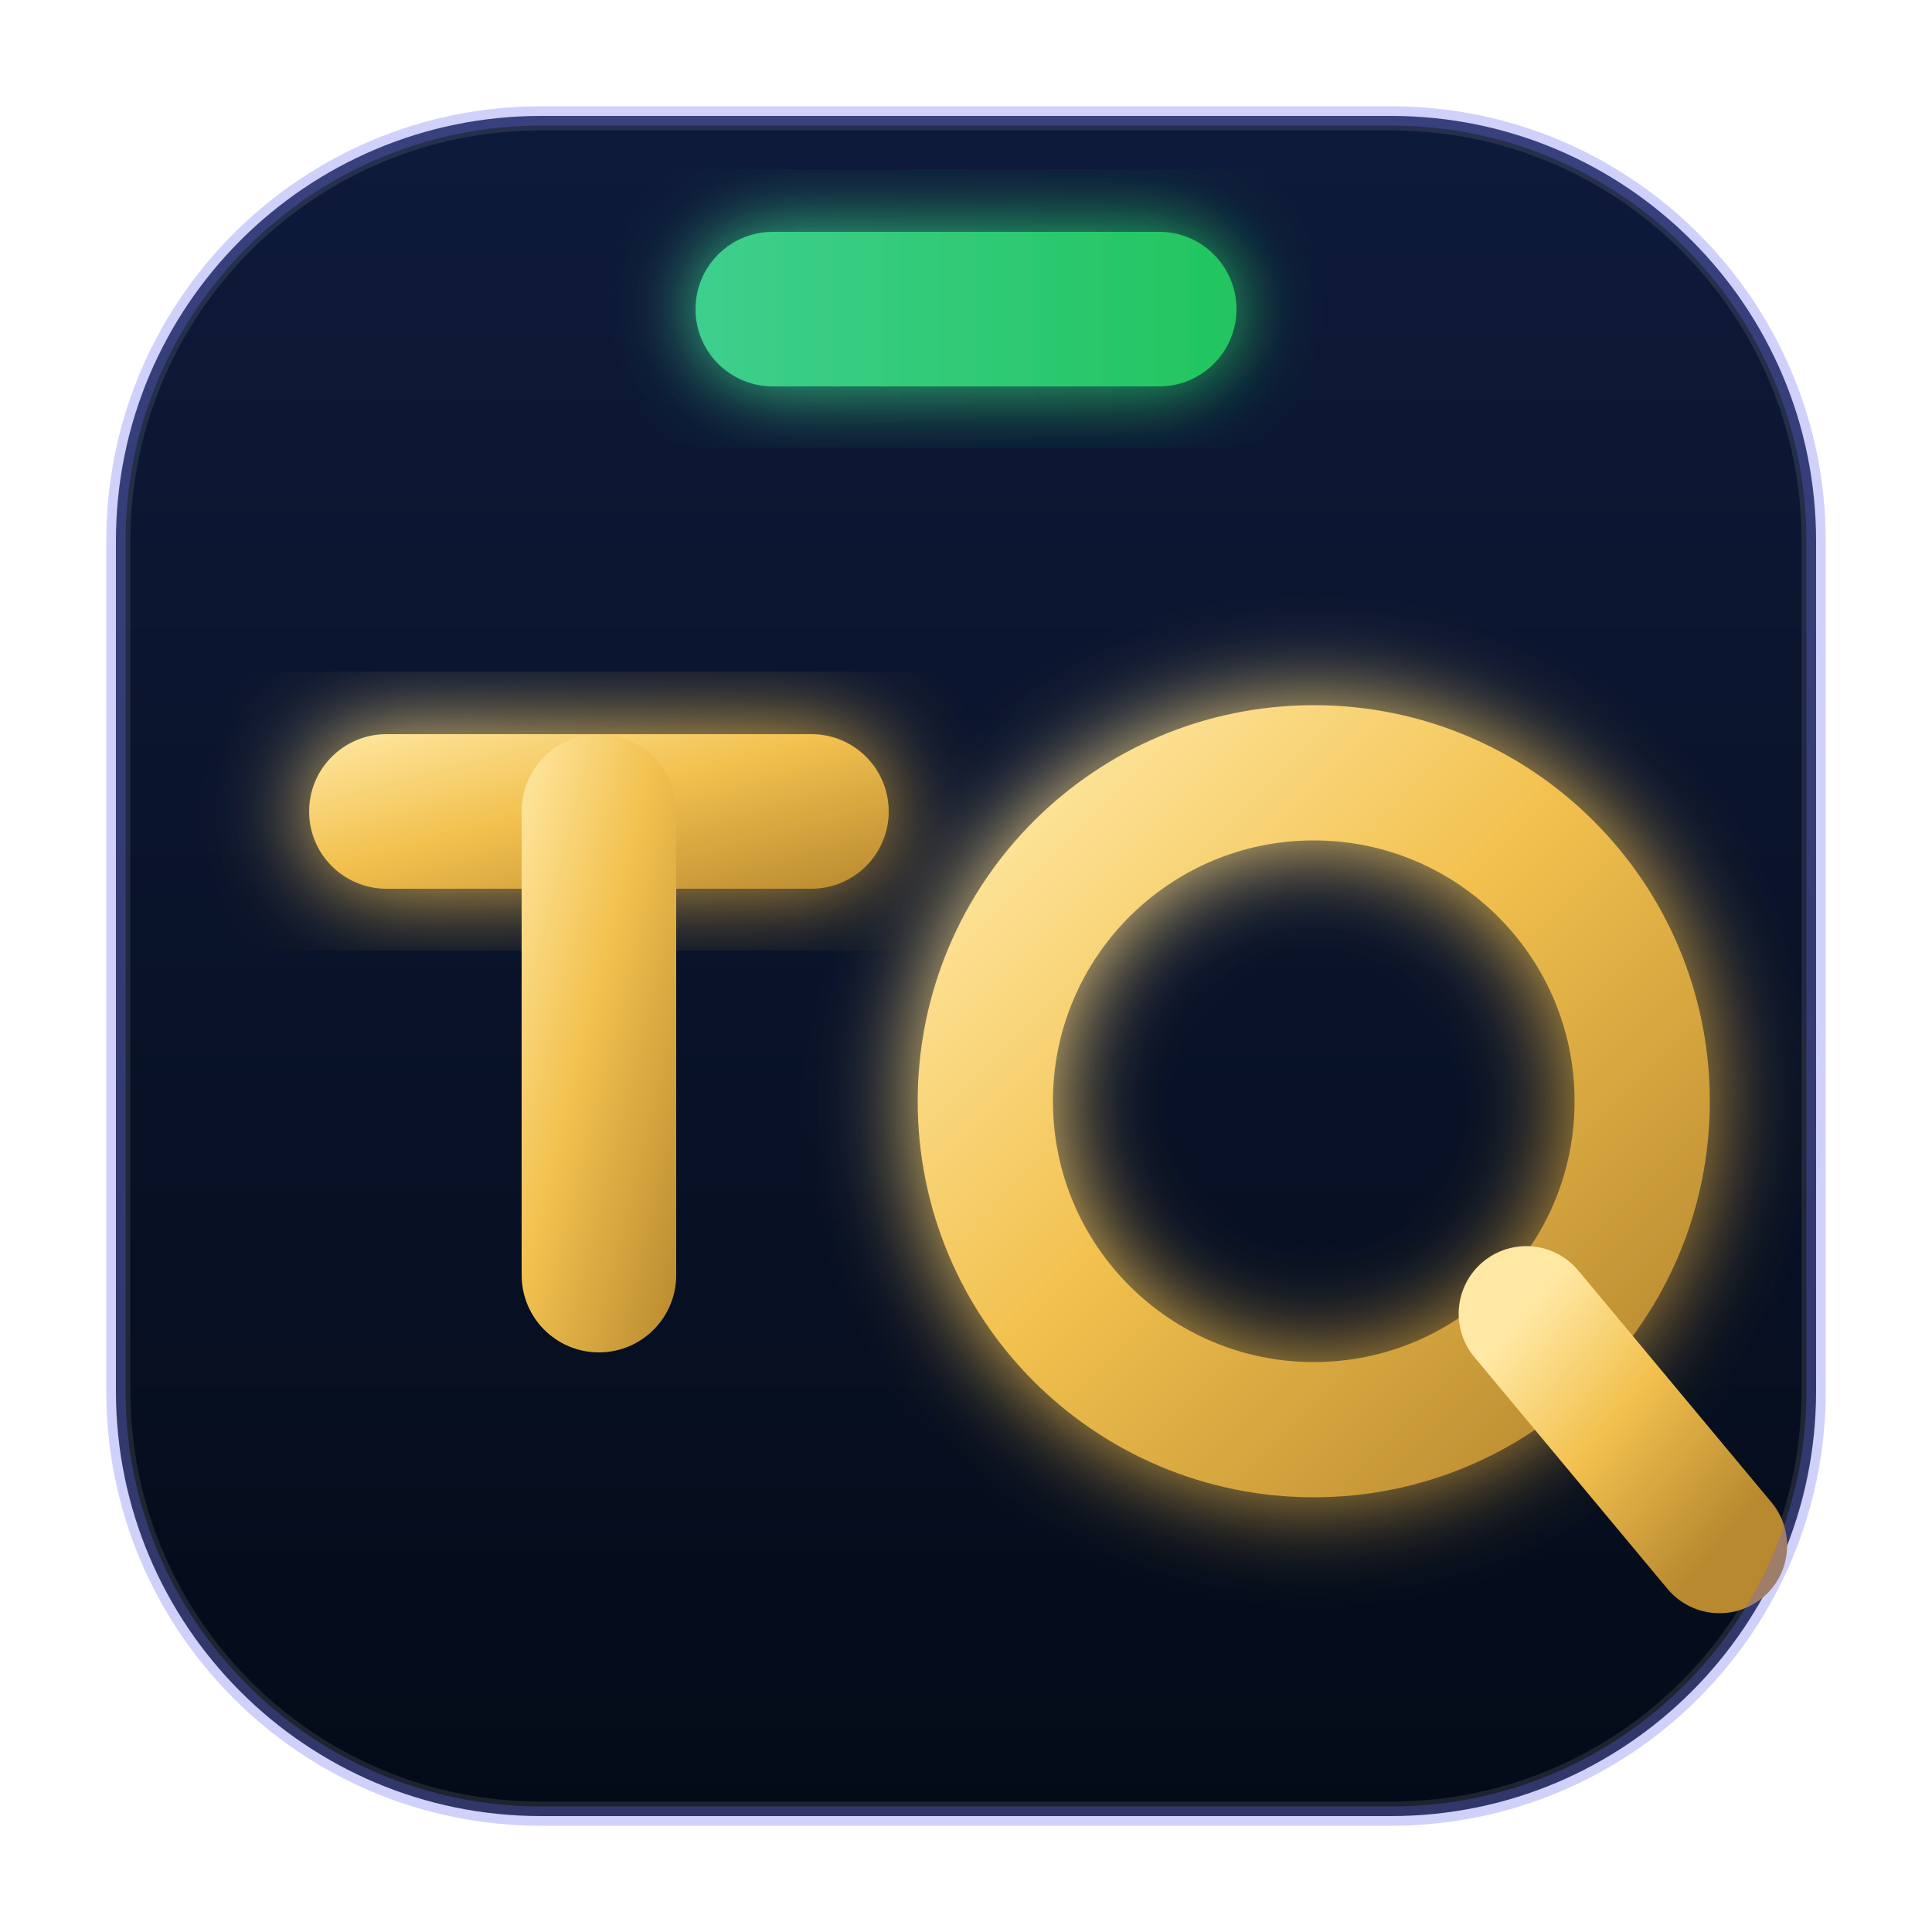
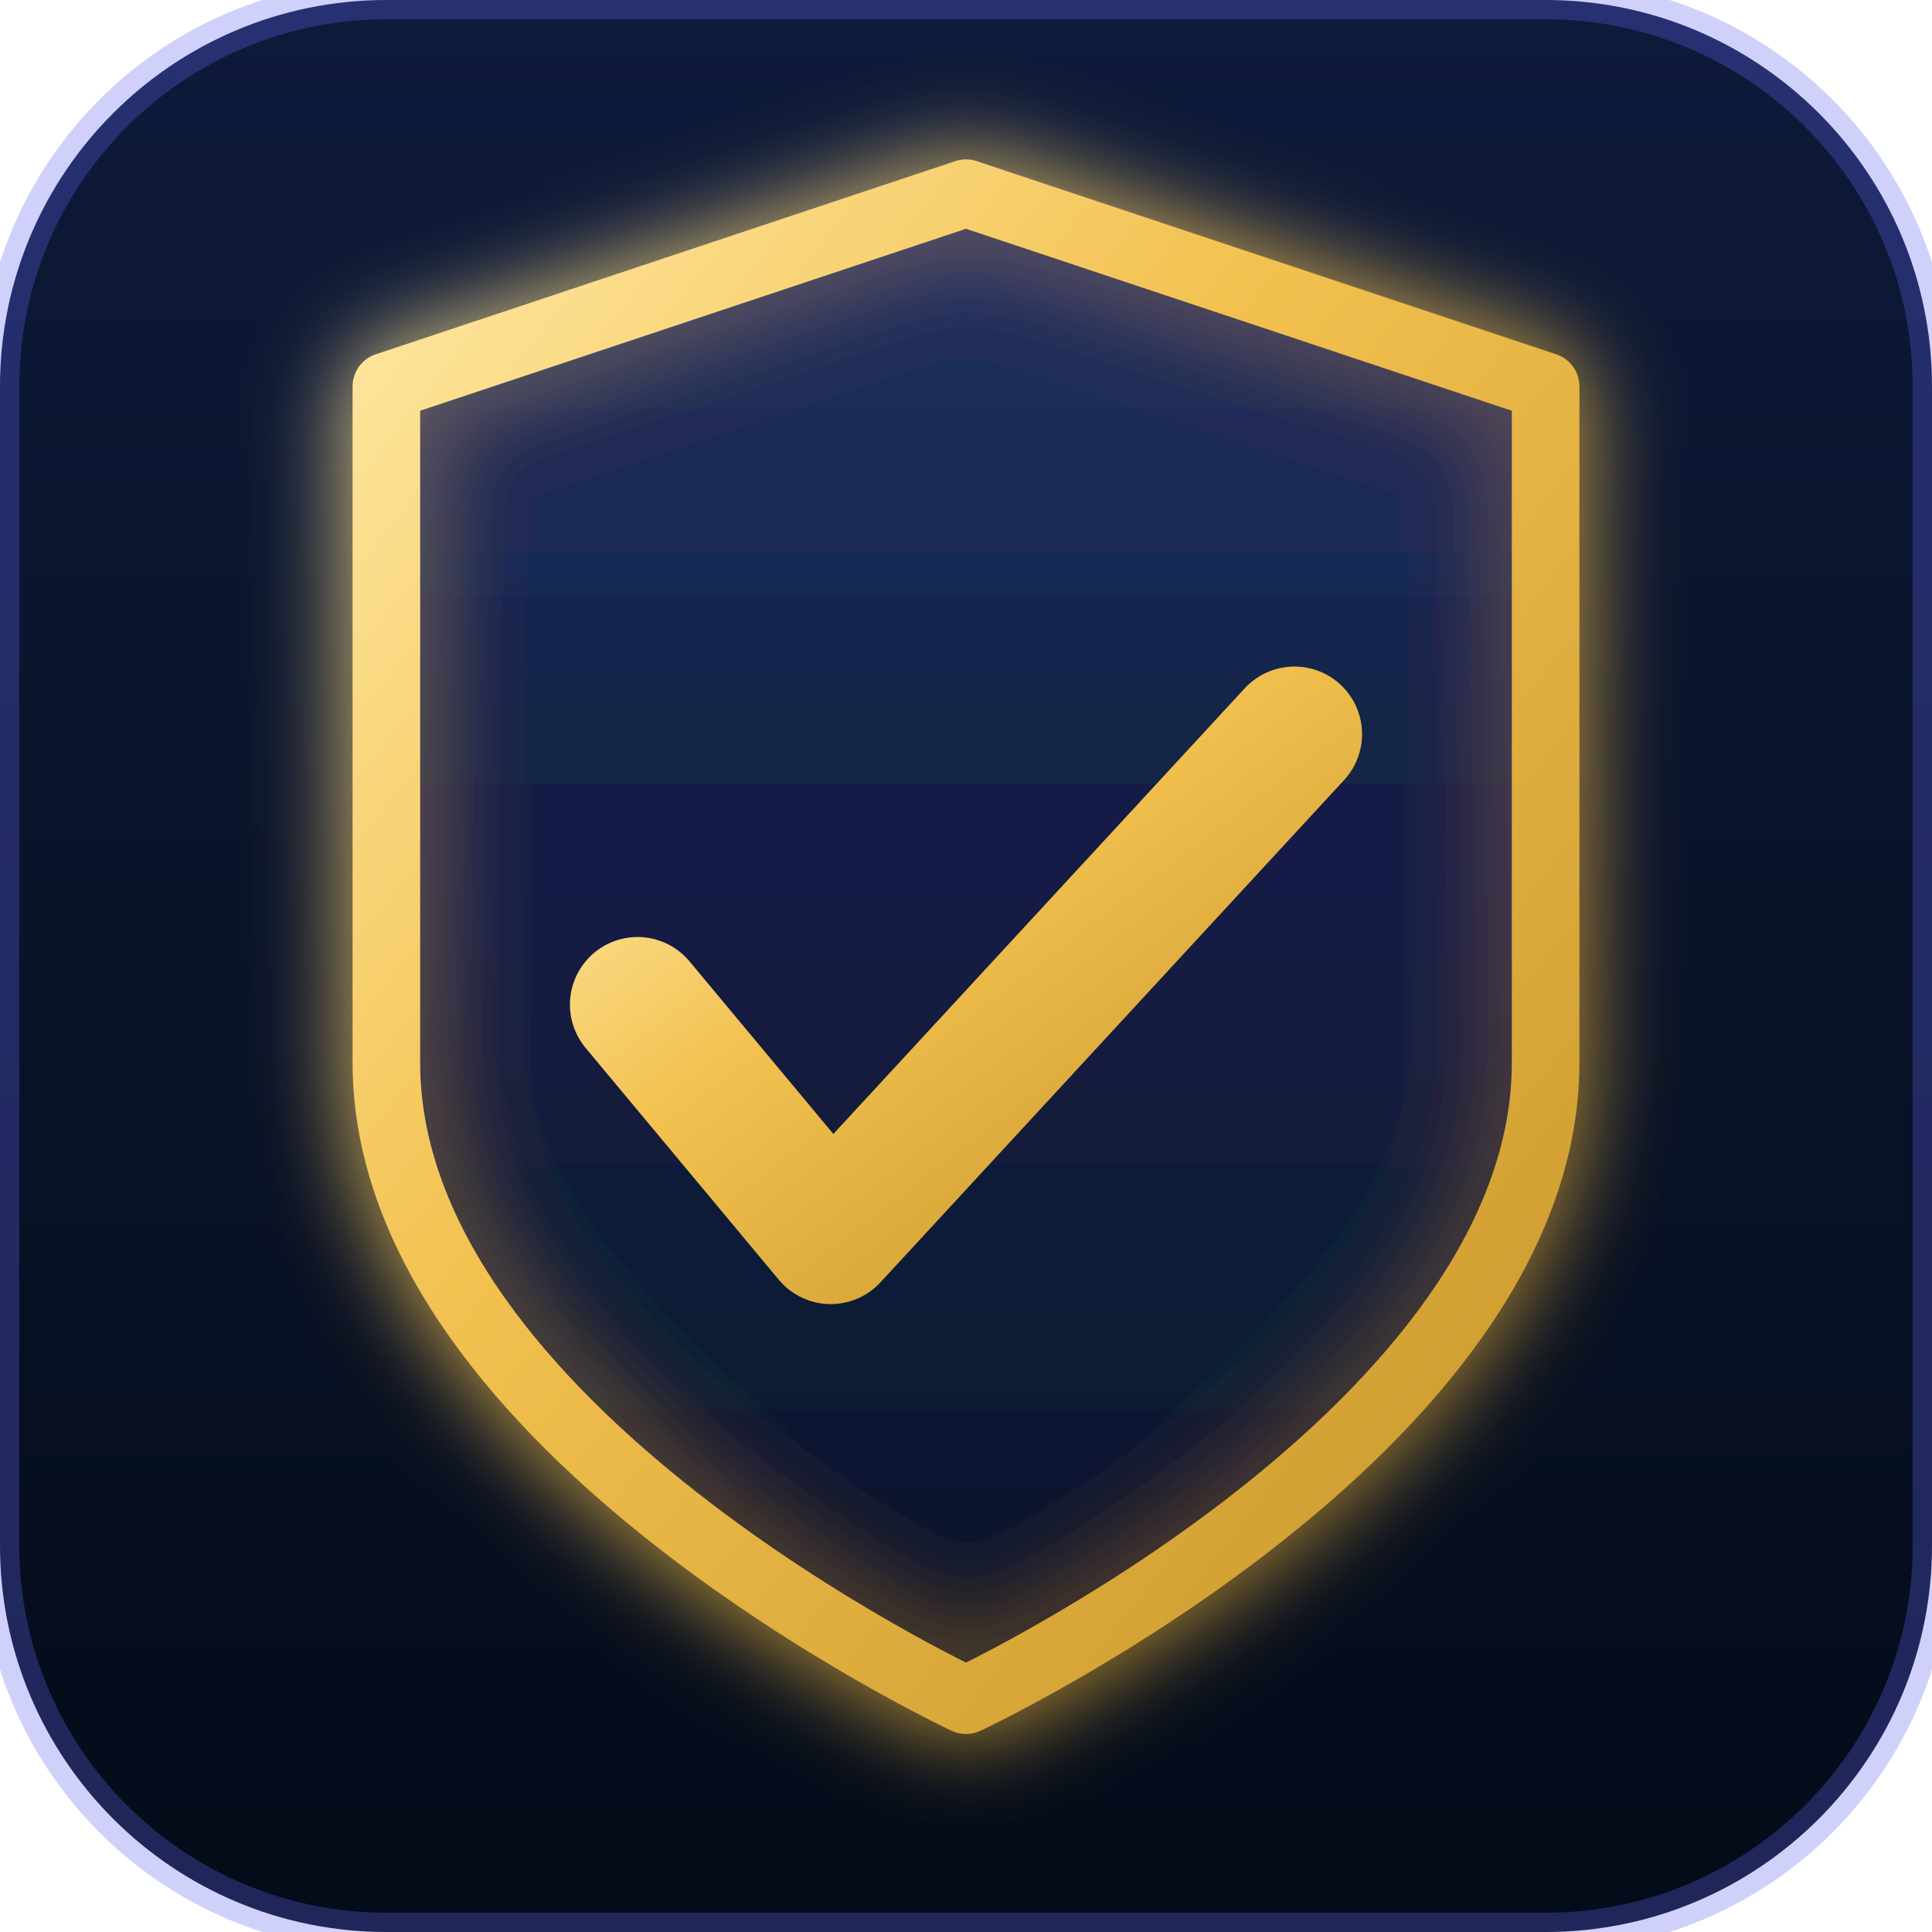
<svg xmlns="http://www.w3.org/2000/svg" viewBox="0 0 100 100" fill="none">
  <defs>
-     <linearGradient id="goldG" x1="0" y1="0" x2="1" y2="1">
+     <linearGradient id="gold" x1="0%" y1="0%" x2="100%" y2="100%">
      <stop offset="0%" stop-color="#FFE8A3" />
-       <stop offset="45%" stop-color="#F2C14F" />
-       <stop offset="100%" stop-color="#B8892F" />
+       <stop offset="40%" stop-color="#F2C14F" />
+       <stop offset="100%" stop-color="#C8962A" />
    </linearGradient>
-     <linearGradient id="bgG" x1="0" y1="0" x2="0" y2="1">
+     <linearGradient id="bg" x1="0%" y1="0%" x2="0%" y2="100%">
      <stop offset="0%" stop-color="#0e1a3a" />
      <stop offset="100%" stop-color="#040b18" />
    </linearGradient>
-     <linearGradient id="emG" x1="0" y1="0" x2="1" y2="0">
-       <stop offset="0%" stop-color="#3ECF8E" />
-       <stop offset="100%" stop-color="#22c55e" />
+     <linearGradient id="shieldFill" x1="0%" y1="0%" x2="0%" y2="100%">
+       <stop offset="0%" stop-color="#1e3060" stop-opacity="0.85" />
+       <stop offset="100%" stop-color="#0a1428" stop-opacity="0.85" />
    </linearGradient>
-     <filter id="glow" x="-40%" y="-40%" width="180%" height="180%">
+     <filter id="glow" x="-30%" y="-30%" width="160%" height="160%">
      <feGaussianBlur in="SourceGraphic" stdDeviation="2.5" result="blur" />
      <feMerge>
        <feMergeNode in="blur" />
        <feMergeNode in="SourceGraphic" />
      </feMerge>
    </filter>
-     <filter id="emGlow" x="-40%" y="-40%" width="180%" height="180%">
-       <feGaussianBlur in="SourceGraphic" stdDeviation="2" result="blur" />
-       <feMerge>
-         <feMergeNode in="blur" />
-         <feMergeNode in="SourceGraphic" />
-       </feMerge>
-     </filter>
  </defs>
-   <rect x="6" y="6" width="88" height="88" rx="22" fill="url(#bgG)" stroke="rgba(255,255,255,0.10)" stroke-width="1.5" />
-   <rect x="36" y="12" width="28" height="8" rx="4" fill="url(#emG)" filter="url(#emGlow)" />
-   <rect x="16" y="38" width="30" height="8" rx="4" fill="url(#goldG)" filter="url(#glow)" />
-   <rect x="27" y="38" width="8" height="32" rx="4" fill="url(#goldG)" />
-   <circle cx="68" cy="57" r="17" fill="none" stroke="url(#goldG)" stroke-width="7" stroke-linecap="round" filter="url(#glow)" />
-   <line x1="79" y1="68" x2="89" y2="80" stroke="url(#goldG)" stroke-width="7" stroke-linecap="round" />
-   <rect x="6" y="6" width="88" height="88" rx="22" fill="none" stroke="rgba(99,102,241,0.3)" stroke-width="1" />
+   <rect width="100" height="100" rx="20" fill="url(#bg)" />
+   <path d="M50 10 C50 10 80 20 80 20 L80 55 C80 74 50 88 50 88 C50 88 20 74 20 55 L20 20 Z" fill="url(#shieldFill)" stroke="url(#gold)" stroke-width="3.5" stroke-linejoin="round" filter="url(#glow)" />
+   <polyline points="33,52 43,64 67,38" fill="none" stroke="url(#gold)" stroke-width="7" stroke-linecap="round" stroke-linejoin="round" />
+   <rect width="100" height="100" rx="20" fill="none" stroke="rgba(99,102,241,0.3)" stroke-width="2" />
</svg>
